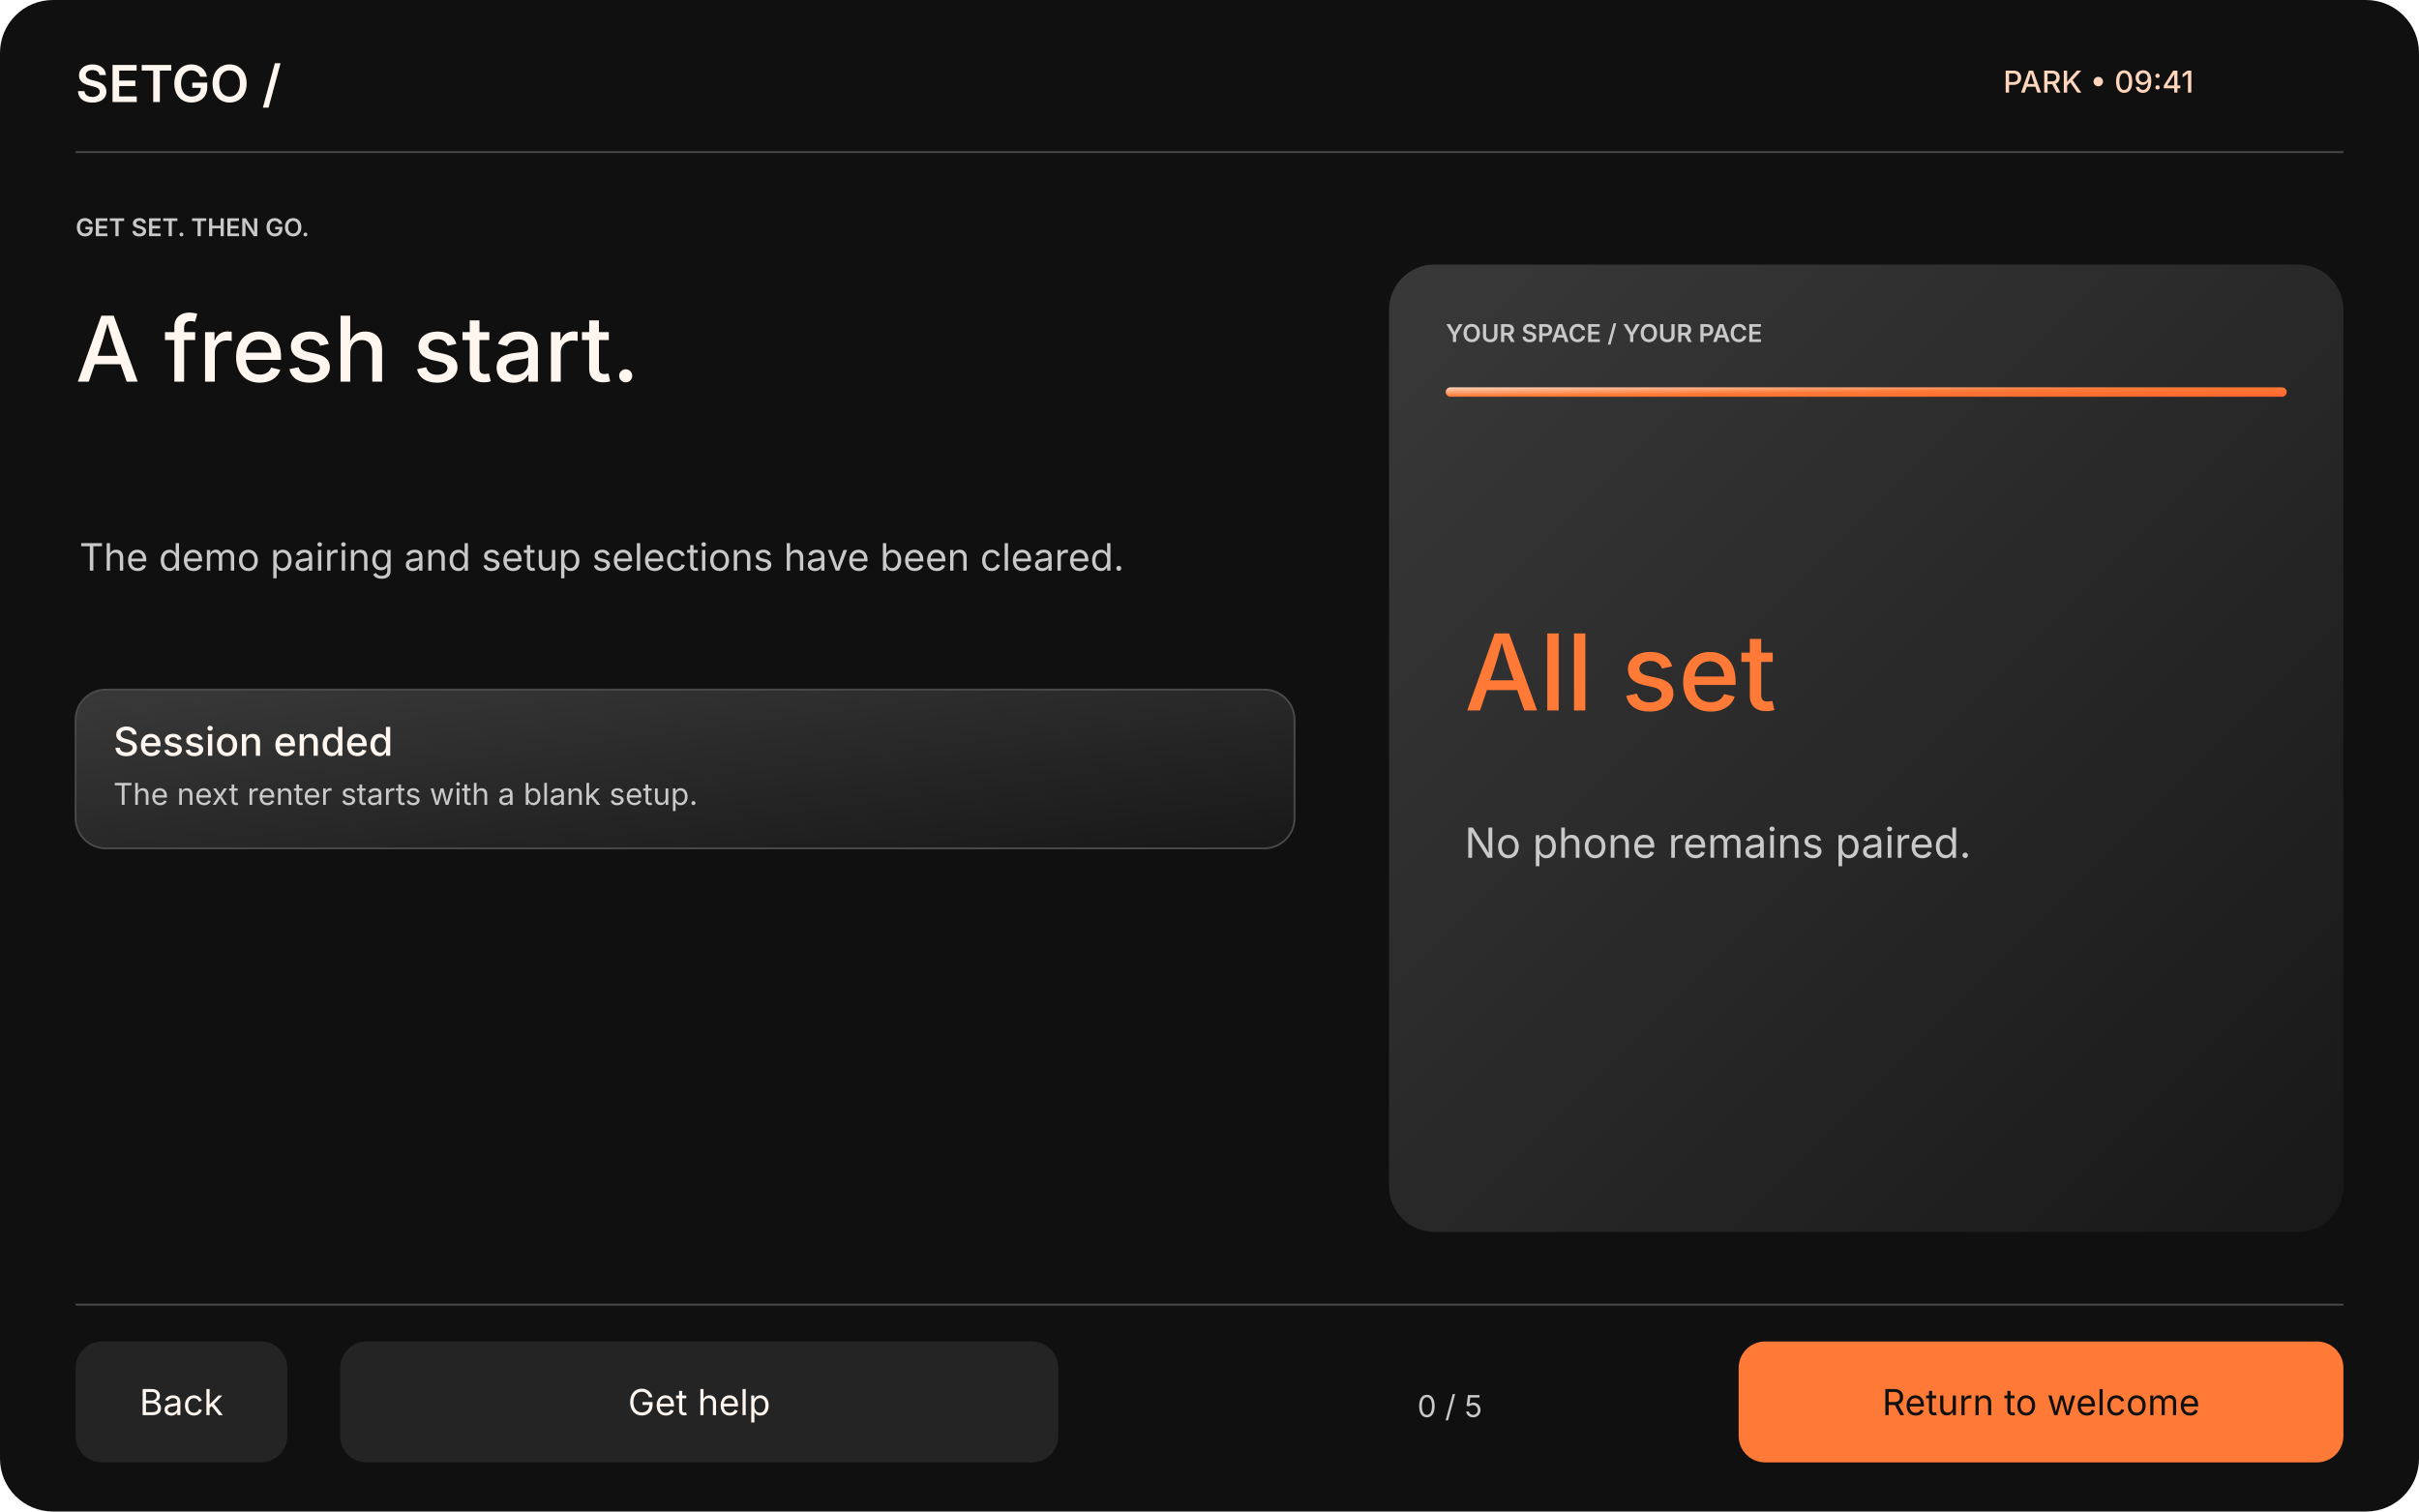
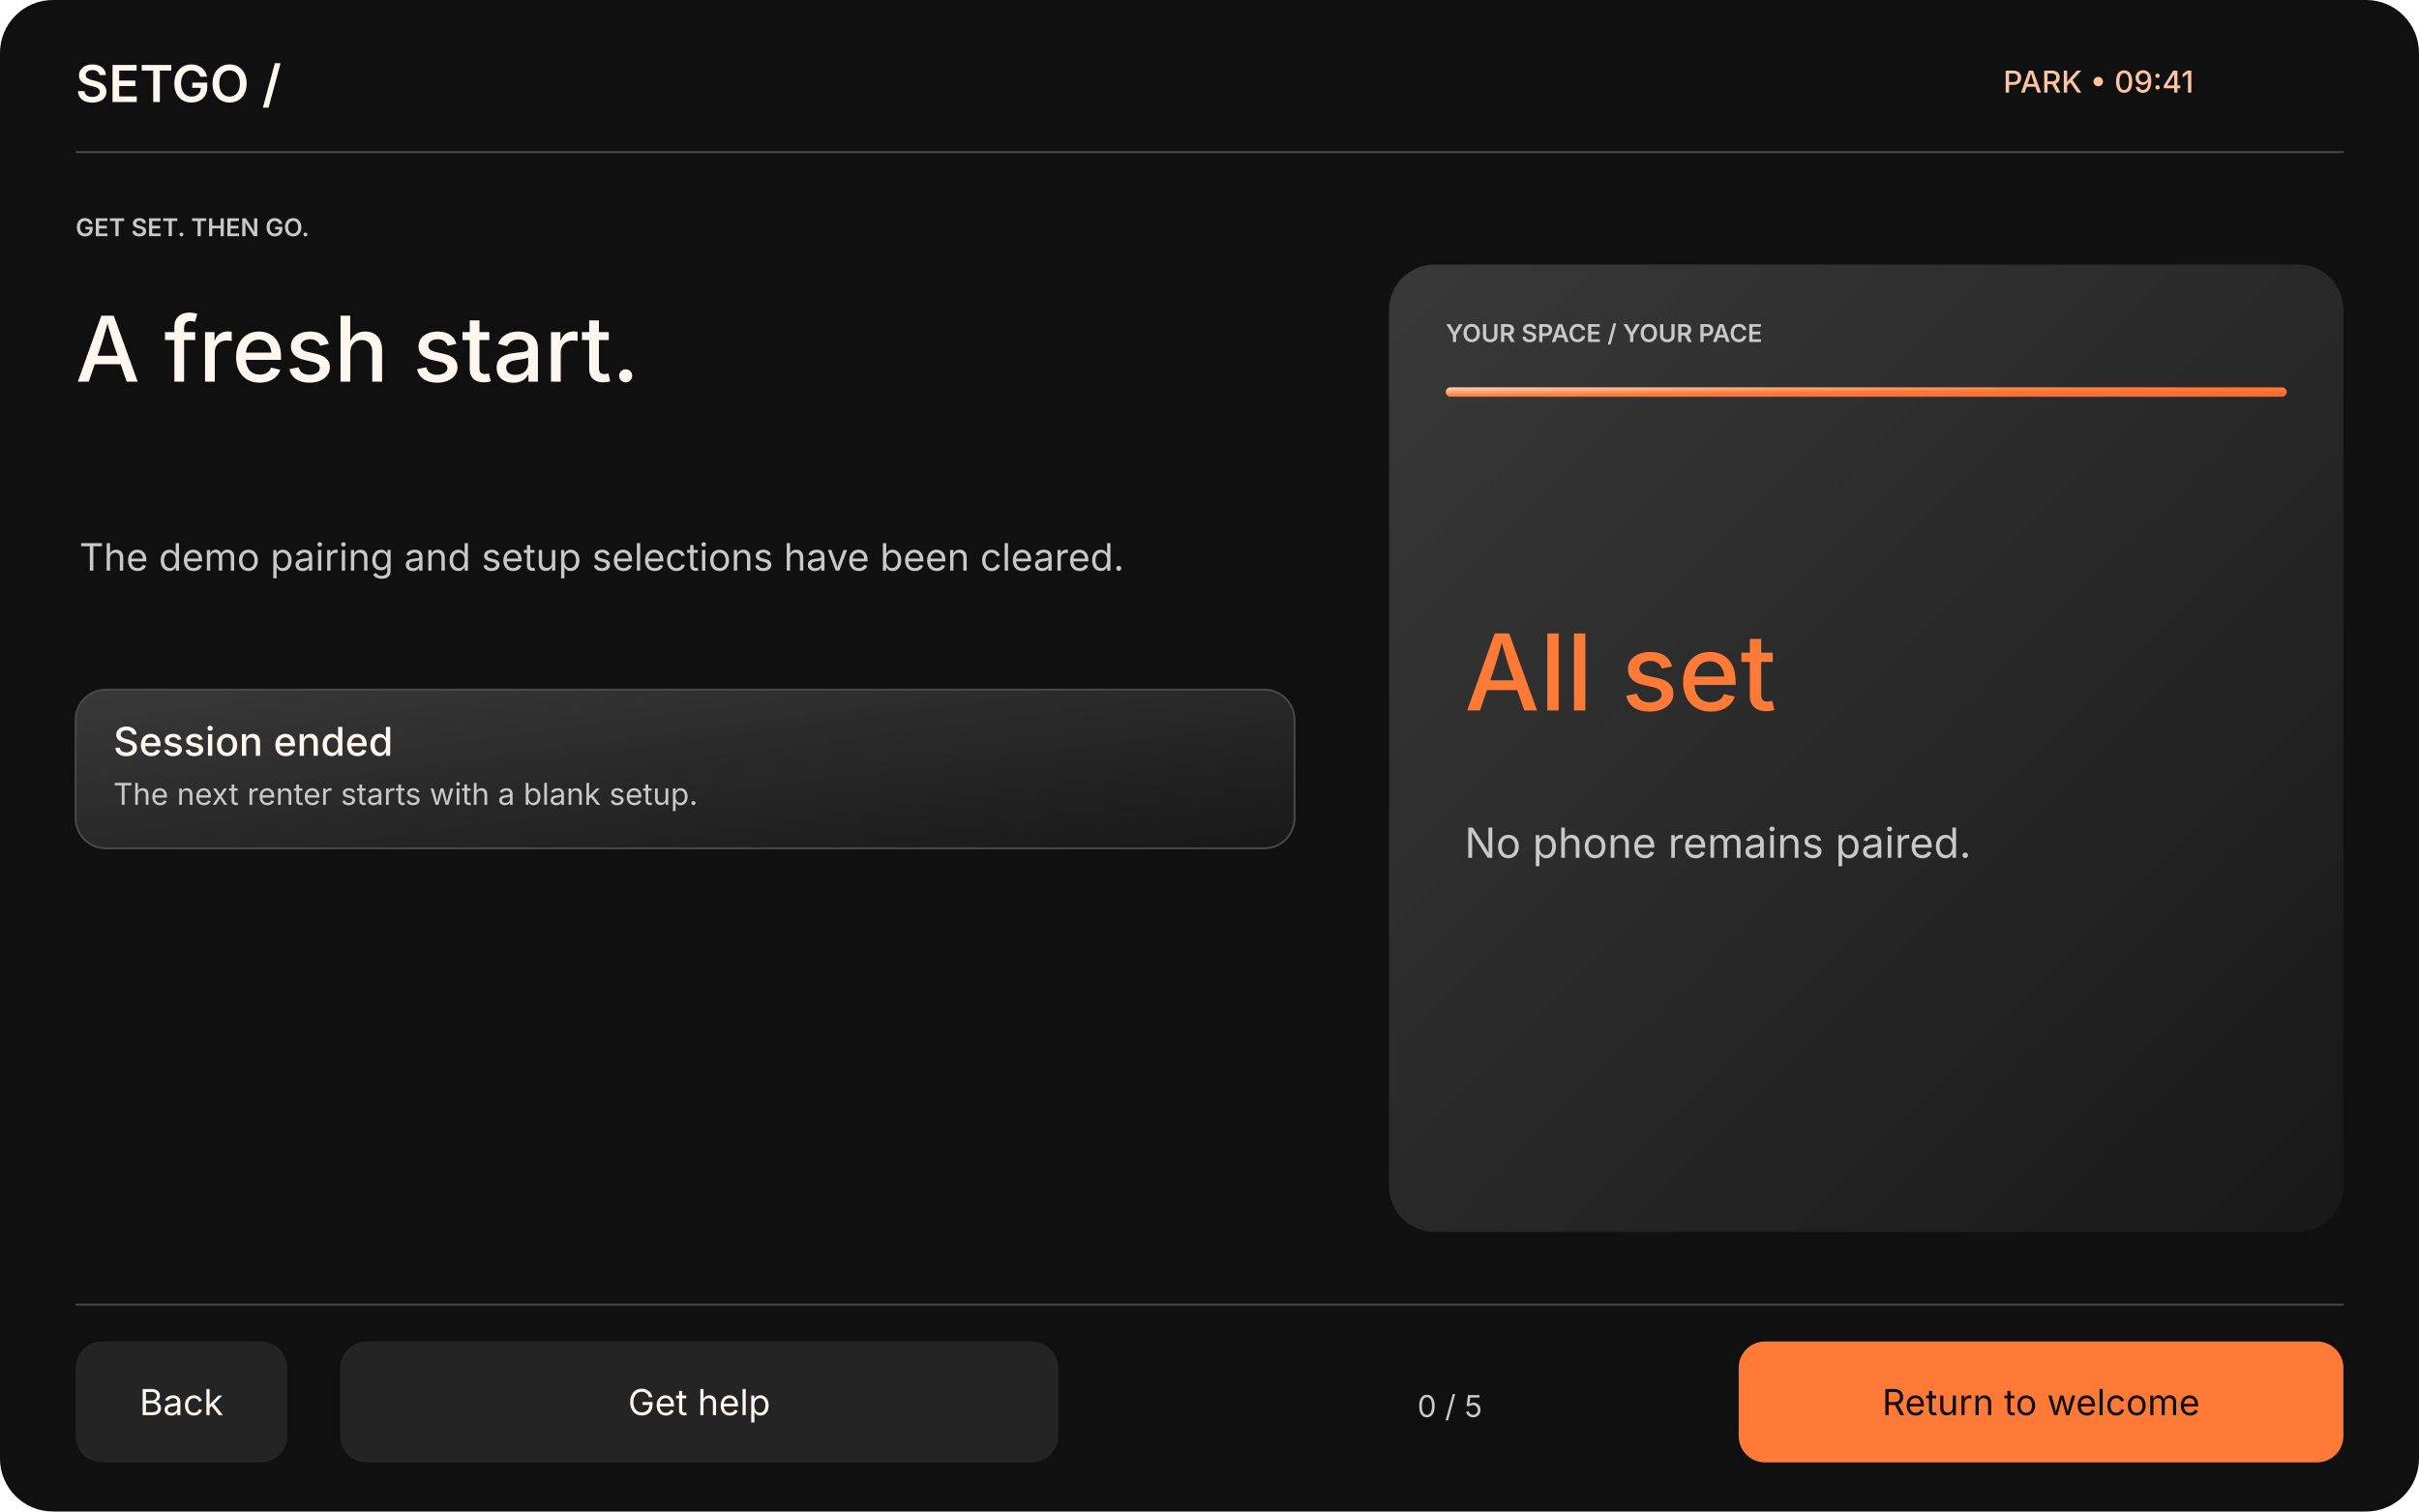
<svg xmlns="http://www.w3.org/2000/svg" width="1280" height="800" viewBox="0 0 1280 800">
  <defs>
    <linearGradient id="glass" x2="1" y2="1">
      <stop stop-color="#393939" />
      <stop offset="1" stop-color="#181818" />
    </linearGradient>
    <linearGradient id="signature" x1="0" y1="0" x2="1" y2="1">
      <stop stop-color="#FFD5BB" />
      <stop offset=".48" stop-color="#FF7A36" />
      <stop offset="1" stop-color="#FF642D" />
    </linearGradient>
  </defs>
  <rect x="0" y="0" width="1280" height="800" rx="28" fill="#101010" stroke="none" />
  <text x="40" y="54.0" font-family="Inter,Arial,sans-serif" font-size="27" font-weight="600" fill="#FFF7EF">SETGO /</text>
-   <text x="1060" y="49.0" font-family="Inter,Arial,sans-serif" font-size="16" font-weight="500" fill="#FFD5BB">PARK  •  09:41</text>
+   <text x="1060" y="49.0" font-family="Inter,Arial,sans-serif" font-size="16" font-weight="500" fill="#FFC49F">PARK  •  09:41</text>
  <rect x="40" y="80" width="1200" height="1" rx="0" fill="#494949" stroke="none" />
  <text x="40" y="125.0" font-family="Inter,Arial,sans-serif" font-size="13" font-weight="600" fill="#C9C9C9">GET SET. THEN GO.</text>
  <text x="40" y="202.0" font-family="Inter,Arial,sans-serif" font-size="48" font-weight="500" fill="#FFF7EF">A fresh start.</text>
  <text x="42" y="302.0" font-family="Inter,Arial,sans-serif" font-size="20" font-weight="400" fill="#C9C9C9">The demo pairing and setup selections have been cleared.</text>
  <rect x="40" y="365" width="645" height="84" rx="16" fill="url(#glass)" stroke="#494949" />
  <text x="60" y="400.0" font-family="Inter,Arial,sans-serif" font-size="21" font-weight="500" fill="#FFF7EF">Session ended</text>
  <text x="60" y="426.0" font-family="Inter,Arial,sans-serif" font-size="16" font-weight="400" fill="#C9C9C9">The next renter starts with a blank setup.</text>
  <rect x="735" y="140" width="505" height="512" rx="24" fill="url(#glass)" stroke="none" />
  <text x="765" y="181.0" font-family="Inter,Arial,sans-serif" font-size="13" font-weight="600" fill="#C9C9C9">YOUR SPACE / YOUR PACE</text>
  <text x="775" y="376.0" font-family="Inter,Arial,sans-serif" font-size="56" font-weight="500" fill="#FF7A36">All set</text>
  <text x="775" y="454.0" font-family="Inter,Arial,sans-serif" font-size="22" font-weight="400" fill="#C9C9C9">No phone remains paired.</text>
  <rect x="40" y="690" width="1200" height="1" rx="0" fill="#494949" stroke="none" />
  <rect x="40" y="710" width="112" height="64" rx="14" fill="#242424" />
  <text x="96.0" y="749" text-anchor="middle" font-family="Inter,Arial,sans-serif" font-size="19" fill="#FFF7EF">Back</text>
  <rect x="920" y="710" width="320" height="64" rx="14" fill="#FF7A36" />
  <text x="1080.0" y="749" text-anchor="middle" font-family="Inter,Arial,sans-serif" font-size="19" fill="#101010">Return to welcome</text>
  <rect x="180" y="710" width="380" height="64" rx="14" fill="#242424" />
  <text x="370.0" y="749" text-anchor="middle" font-family="Inter,Arial,sans-serif" font-size="19" fill="#FFF7EF">Get help</text>
  <text x="750" y="750.0" font-family="Inter,Arial,sans-serif" font-size="16" font-weight="400" fill="#C9C9C9">0 / 5</text>
  <rect x="765" y="205" width="445" height="5" rx="2.5" fill="url(#signature)" />
</svg>
